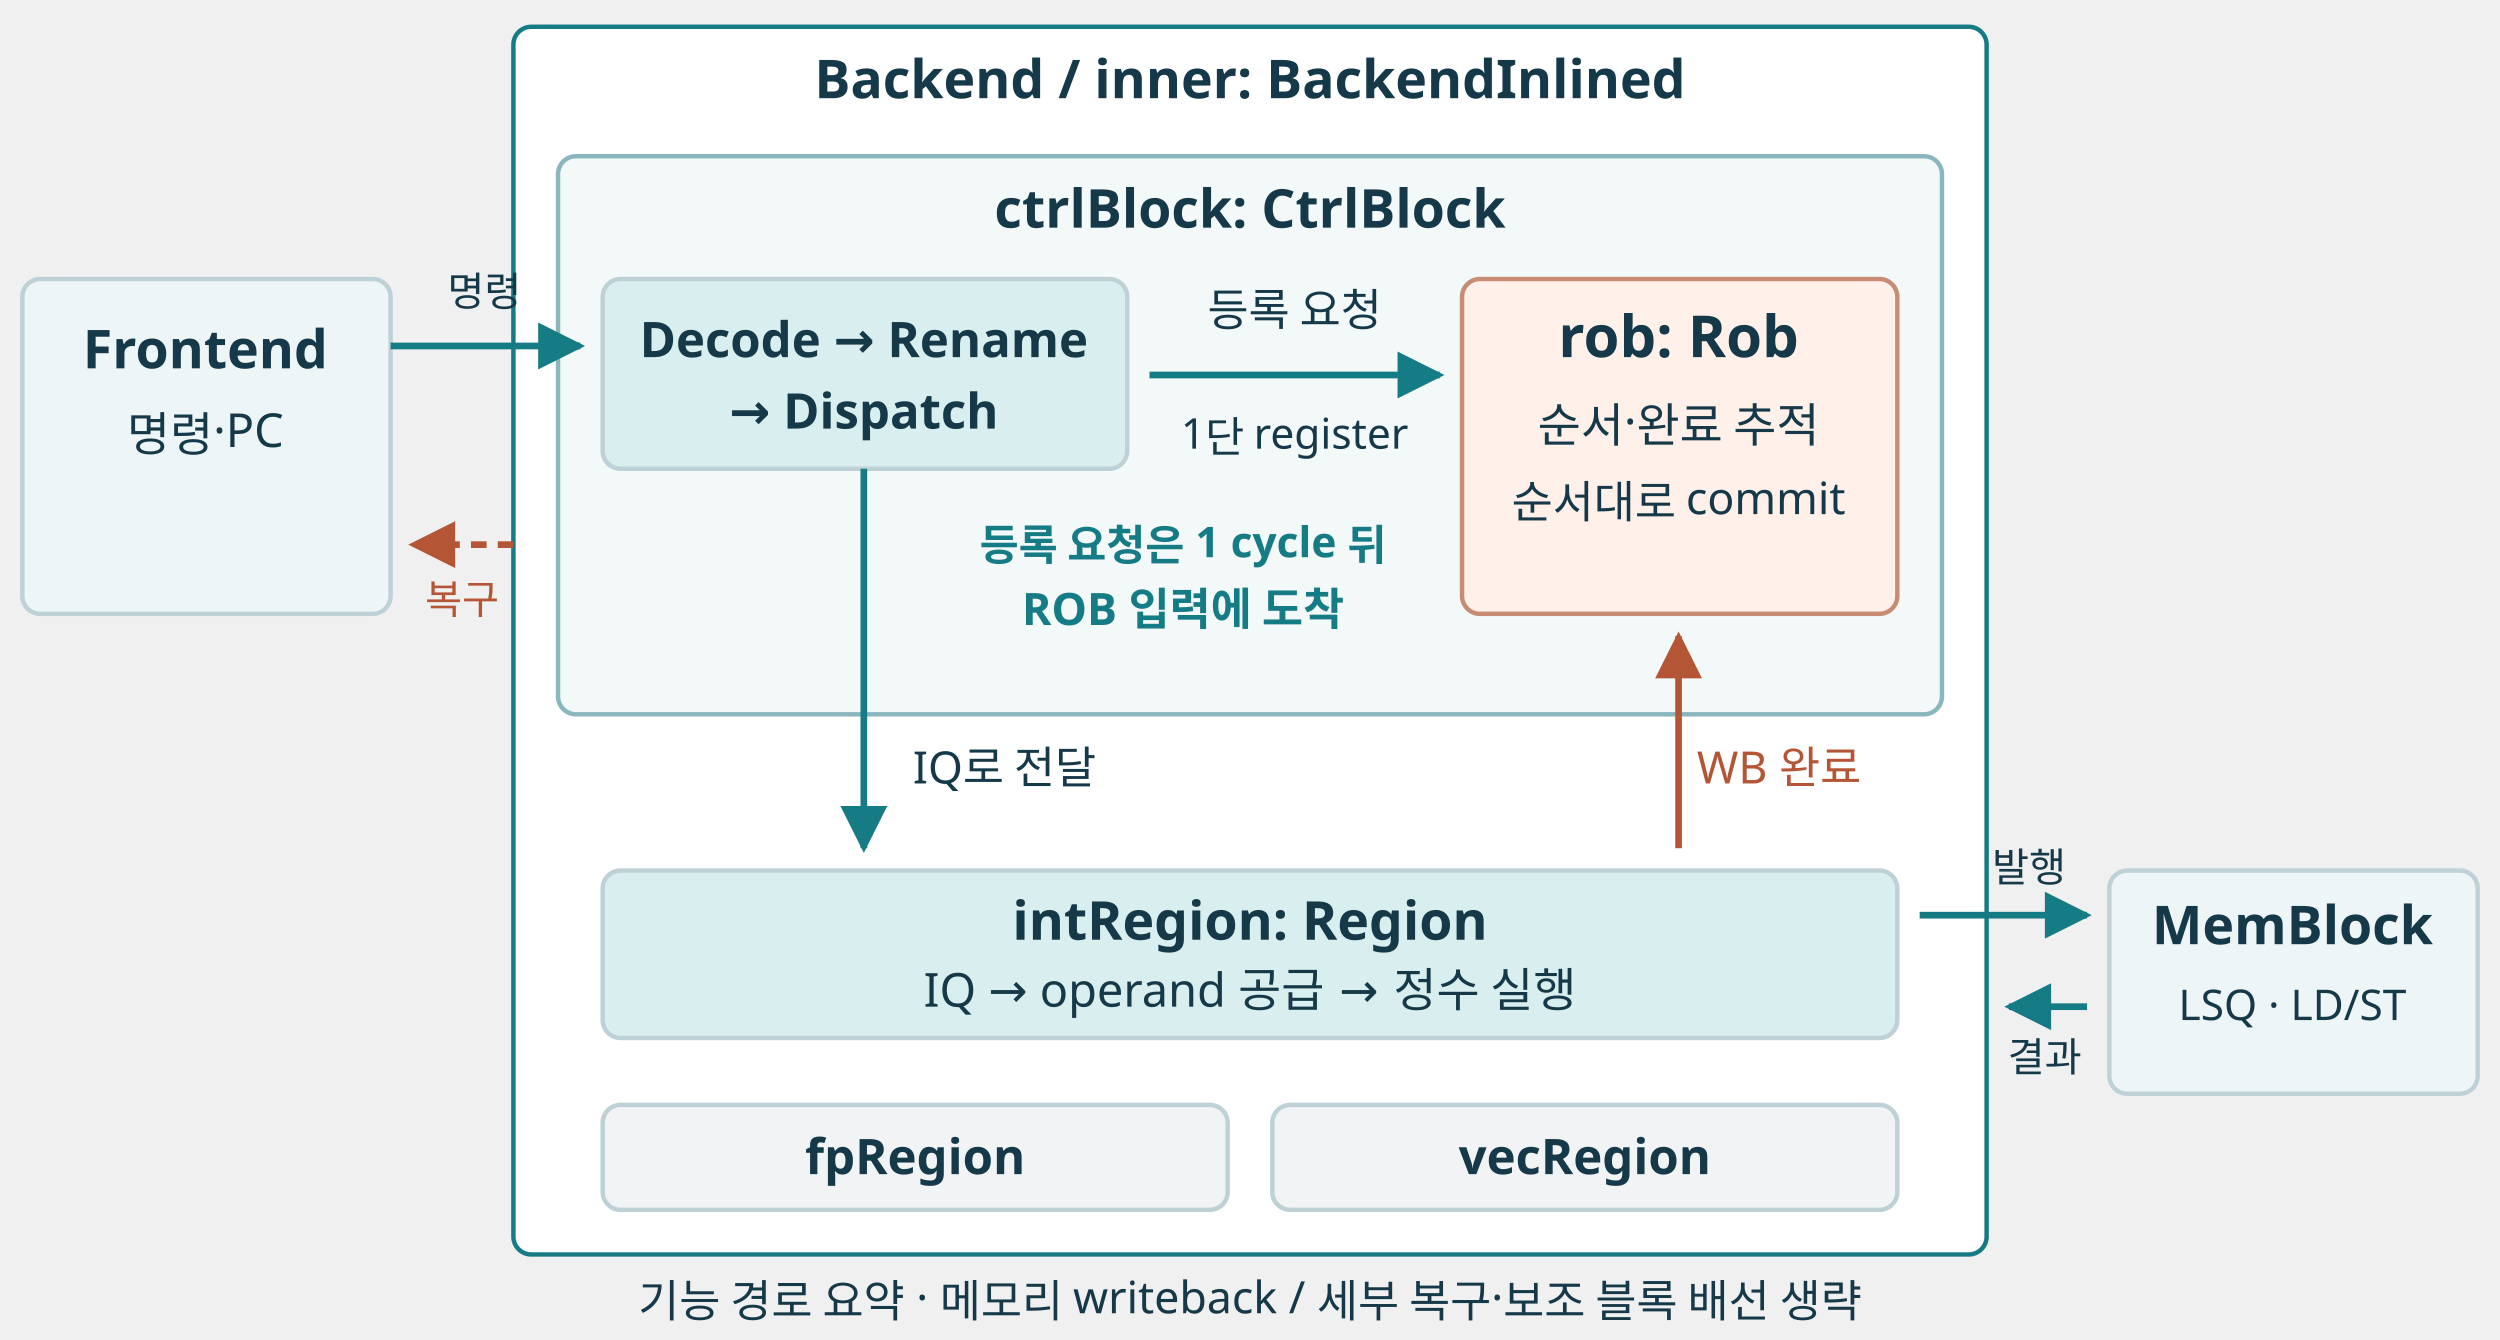
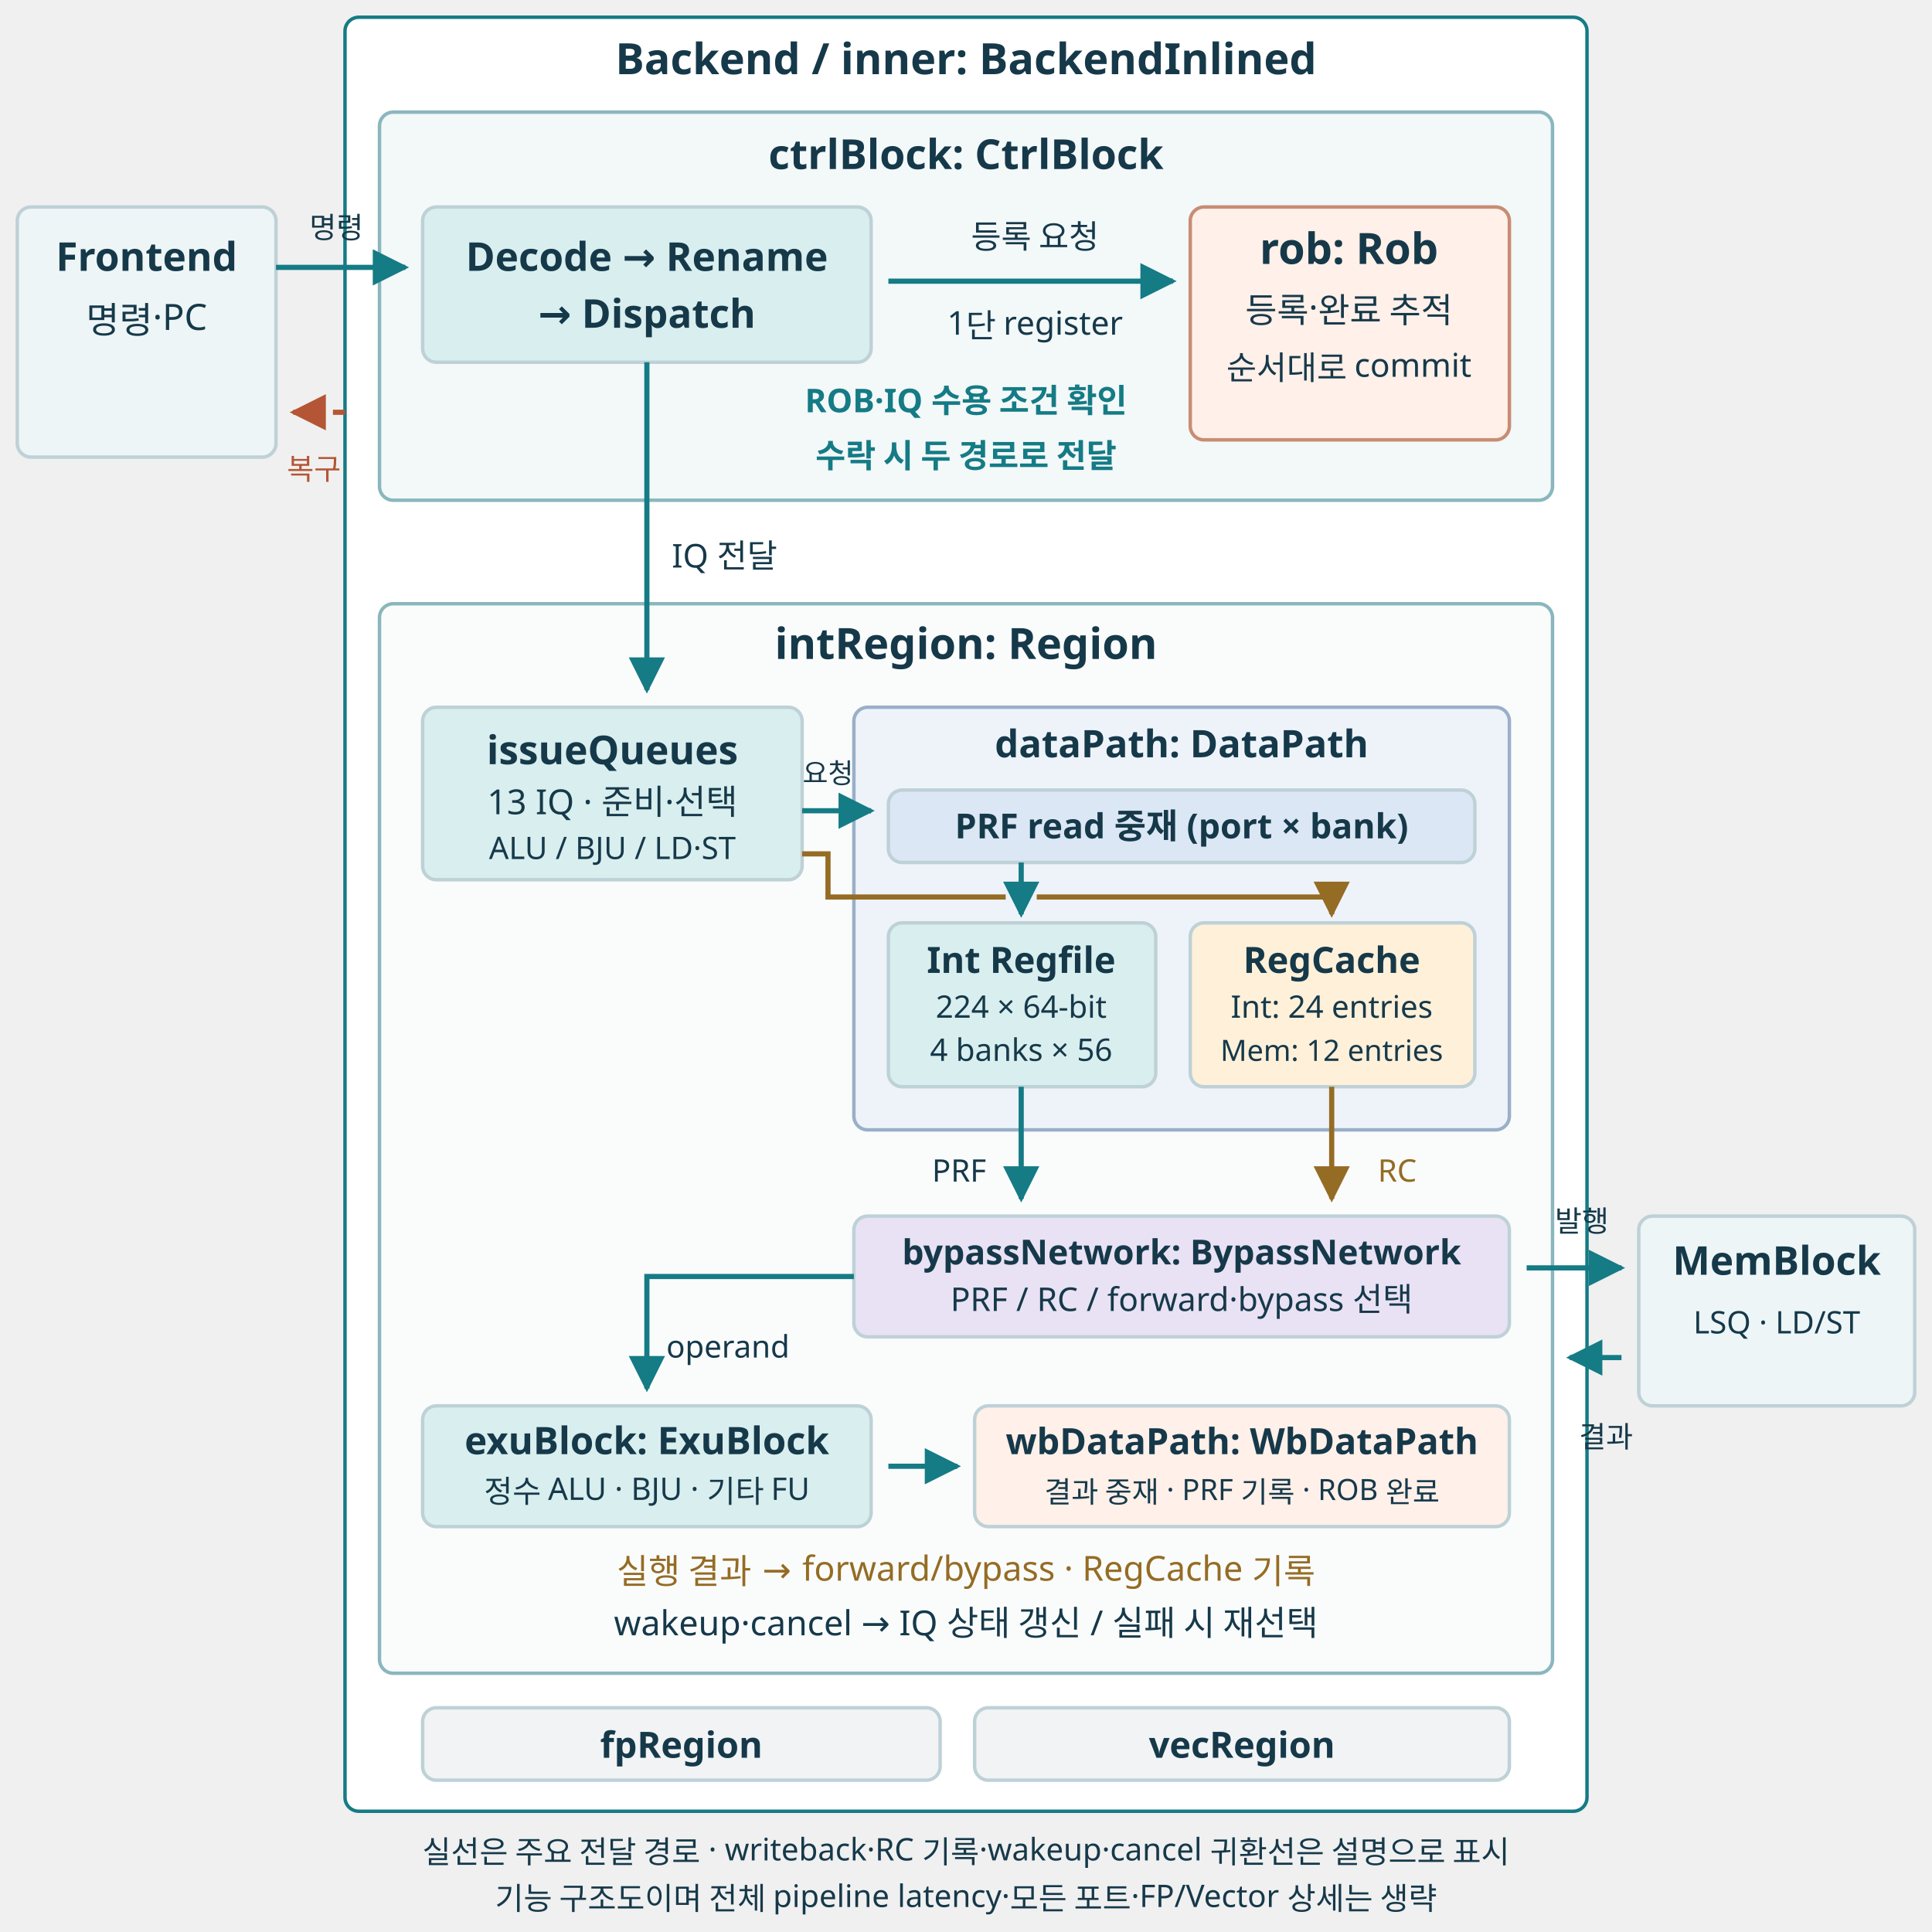
- <svg xmlns="http://www.w3.org/2000/svg" viewBox="0 0 1120 600" width="1120" height="600" role="img" aria-labelledby="be-title-1" style="font-family:'Malgun Gothic','Segoe UI',sans-serif;background:white">
+ <svg xmlns="http://www.w3.org/2000/svg" viewBox="0 0 1120 1120" width="1120" height="1120" role="img" aria-labelledby="be-title-1" style="font-family:'Malgun Gothic','Segoe UI',sans-serif;background:white">
  <defs>
    <marker id="be-arrow-1" viewBox="0 0 10 10" refX="9" refY="5" markerWidth="7" markerHeight="7" orient="auto">
      <path d="M0 0 L10 5 L0 10Z" fill="context-stroke" />
    </marker>
  </defs>
-   <rect x="230" y="12" width="660" height="550" rx="8" fill="#fff" stroke="#157b85" stroke-width="2" />
-   <text x="560" y="44" font-size="24" fill="#16394a" font-weight="700" text-anchor="middle">Backend / inner: BackendInlined</text>
-   <rect x="250" y="70" width="620" height="250" rx="8" fill="#f3f8f9" stroke="#8ab7be" stroke-width="2" />
-   <text x="560" y="102" font-size="24" fill="#16394a" font-weight="700" text-anchor="middle">ctrlBlock: CtrlBlock</text>
-   <rect x="270" y="125" width="235" height="85" rx="8" fill="#d9eeee" stroke="#bed1d7" stroke-width="2" />
-   <text x="387" y="160" font-size="22" fill="#16394a" font-weight="700" text-anchor="middle">Decode → Rename</text>
-   <text x="387" y="192" font-size="22" fill="#16394a" font-weight="700" text-anchor="middle">→ Dispatch</text>
-   <rect x="655" y="125" width="195" height="150" rx="8" fill="#fff0e9" stroke="#c78d74" stroke-width="2" />
-   <text x="752" y="160" font-size="26" fill="#16394a" font-weight="700" text-anchor="middle">rob: Rob</text>
-   <text x="752" y="198" font-size="21" fill="#16394a" font-weight="400" text-anchor="middle">순서·완료 추적</text>
-   <text x="752" y="232" font-size="20" fill="#16394a" font-weight="400" text-anchor="middle">순서대로 commit</text>
-   <path d="M515 168 H645" fill="none" stroke="#157b85" stroke-width="3" marker-end="url(#be-arrow-1)" />
-   <text x="580" y="146" font-size="20" fill="#16394a" font-weight="400" text-anchor="middle">등록 요청</text>
-   <text x="580" y="201" font-size="19" fill="#16394a" font-weight="400" text-anchor="middle">1단 register</text>
-   <text x="530" y="251" font-size="19" fill="#157b85" font-weight="700" text-anchor="middle">등록 요청은 1 cycle 뒤</text>
-   <text x="530" y="280" font-size="20" fill="#157b85" font-weight="700" text-anchor="middle">ROB 입력에 도착</text>
-   <rect x="270" y="390" width="580" height="75" rx="8" fill="#d9eeee" stroke="#bed1d7" stroke-width="2" />
-   <text x="560" y="421" font-size="24" fill="#16394a" font-weight="700" text-anchor="middle">intRegion: Region</text>
-   <text x="560" y="451" font-size="21" fill="#16394a" font-weight="400" text-anchor="middle">IQ → operand 공급 → 정수 실행</text>
-   <path d="M387 210 V380" fill="none" stroke="#157b85" stroke-width="3" marker-end="url(#be-arrow-1)" />
-   <text x="450" y="351" font-size="20" fill="#16394a" font-weight="400" text-anchor="middle">IQ로 전달</text>
-   <path d="M752 380 V285" fill="none" stroke="#b45635" stroke-width="3" marker-end="url(#be-arrow-1)" />
-   <text x="797" y="351" font-size="20" fill="#b45635" font-weight="400" text-anchor="middle">WB 완료</text>
-   <rect x="270" y="495" width="280" height="47" rx="8" fill="#f1f3f5" stroke="#bed1d7" stroke-width="2" />
-   <text x="410" y="526" font-size="22" fill="#16394a" font-weight="700" text-anchor="middle">fpRegion</text>
-   <rect x="570" y="495" width="280" height="47" rx="8" fill="#f1f3f5" stroke="#bed1d7" stroke-width="2" />
-   <text x="710" y="526" font-size="22" fill="#16394a" font-weight="700" text-anchor="middle">vecRegion</text>
-   <rect x="10" y="125" width="165" height="150" rx="8" fill="#edf5f6" stroke="#bed1d7" stroke-width="2" />
-   <text x="92" y="165" font-size="24" fill="#16394a" font-weight="700" text-anchor="middle">Frontend</text>
-   <text x="92" y="202" font-size="21" fill="#16394a" font-weight="400" text-anchor="middle">명령·PC</text>
-   <path d="M175 155 H260" fill="none" stroke="#157b85" stroke-width="3" marker-end="url(#be-arrow-1)" />
-   <text x="217" y="137" font-size="18" fill="#16394a" font-weight="400" text-anchor="middle">명령</text>
-   <path d="M230 244 H185" fill="none" stroke="#b45635" stroke-width="3" stroke-dasharray="7 5" marker-end="url(#be-arrow-1)" />
-   <text x="207" y="275" font-size="18" fill="#b45635" font-weight="400" text-anchor="middle">복구</text>
-   <rect x="945" y="390" width="165" height="100" rx="8" fill="#edf5f6" stroke="#bed1d7" stroke-width="2" />
-   <text x="1027" y="423" font-size="24" fill="#16394a" font-weight="700" text-anchor="middle">MemBlock</text>
-   <text x="1027" y="457" font-size="19" fill="#16394a" font-weight="400" text-anchor="middle">LSQ · LD/ST</text>
-   <path d="M860 410 H935" fill="none" stroke="#157b85" stroke-width="3" marker-end="url(#be-arrow-1)" />
-   <text x="909" y="395" font-size="18" fill="#16394a" font-weight="400" text-anchor="middle">발행</text>
-   <path d="M935 451 H900" fill="none" stroke="#157b85" stroke-width="3" marker-end="url(#be-arrow-1)" />
-   <text x="916" y="480" font-size="18" fill="#16394a" font-weight="400" text-anchor="middle">결과</text>
-   <text x="560" y="590" font-size="20" fill="#16394a" font-weight="400" text-anchor="middle">기능 경로 요약 · 메모리 writeback / 세부 복구·보조 블록 배선 생략</text>
+   <rect x="200" y="10" width="720" height="1040" rx="8" fill="#fff" stroke="#157b85" stroke-width="2" />
+   <text x="560" y="43" font-size="25" fill="#16394a" font-weight="700" text-anchor="middle">Backend / inner: BackendInlined</text>
+   <rect x="220" y="65" width="680" height="225" rx="8" fill="#f3f8f9" stroke="#8ab7be" stroke-width="2" />
+   <text x="560" y="98" font-size="24" fill="#16394a" font-weight="700" text-anchor="middle">ctrlBlock: CtrlBlock</text>
+   <rect x="245" y="120" width="260" height="90" rx="8" fill="#d9eeee" stroke="#bed1d7" stroke-width="2" />
+   <text x="375" y="157" font-size="23" fill="#16394a" font-weight="700" text-anchor="middle">Decode → Rename</text>
+   <text x="375" y="190" font-size="23" fill="#16394a" font-weight="700" text-anchor="middle">→ Dispatch</text>
+   <rect x="690" y="120" width="185" height="135" rx="8" fill="#fff0e9" stroke="#c78d74" stroke-width="2" />
+   <text x="782" y="153" font-size="25" fill="#16394a" font-weight="700" text-anchor="middle">rob: Rob</text>
+   <text x="782" y="187" font-size="20" fill="#16394a" font-weight="400" text-anchor="middle">등록·완료 추적</text>
+   <text x="782" y="220" font-size="19" fill="#16394a" font-weight="400" text-anchor="middle">순서대로 commit</text>
+   <path d="M515 163 H680" fill="none" stroke="#157b85" stroke-width="3" marker-end="url(#be-arrow-1)" />
+   <text x="600" y="144" font-size="19" fill="#16394a" font-weight="400" text-anchor="middle">등록 요청</text>
+   <text x="600" y="194" font-size="19" fill="#16394a" font-weight="400" text-anchor="middle">1단 register</text>
+   <text x="560" y="239" font-size="19" fill="#157b85" font-weight="700" text-anchor="middle">ROB·IQ 수용 조건 확인</text>
+   <text x="560" y="271" font-size="19" fill="#157b85" font-weight="700" text-anchor="middle">수락 시 두 경로로 전달</text>
+   <rect x="220" y="350" width="680" height="620" rx="8" fill="#fafcfc" stroke="#8ab7be" stroke-width="2" />
+   <text x="560" y="382" font-size="25" fill="#16394a" font-weight="700" text-anchor="middle">intRegion: Region</text>
+   <rect x="245" y="410" width="220" height="100" rx="8" fill="#d9eeee" stroke="#bed1d7" stroke-width="2" />
+   <text x="355" y="443" font-size="23" fill="#16394a" font-weight="700" text-anchor="middle">issueQueues</text>
+   <text x="355" y="472" font-size="20" fill="#16394a" font-weight="400" text-anchor="middle">13 IQ · 준비·선택</text>
+   <text x="355" y="498" font-size="18" fill="#16394a" font-weight="400" text-anchor="middle">ALU / BJU / LD·ST</text>
+   <path d="M375 210 V400" fill="none" stroke="#157b85" stroke-width="3" marker-end="url(#be-arrow-1)" />
+   <text x="420" y="329" font-size="19" fill="#16394a" font-weight="400" text-anchor="middle">IQ 전달</text>
+   <rect x="495" y="410" width="380" height="245" rx="8" fill="#eef3fa" stroke="#9aafc8" stroke-width="2" />
+   <text x="685" y="439" font-size="22" fill="#16394a" font-weight="700" text-anchor="middle">dataPath: DataPath</text>
+   <rect x="515" y="458" width="340" height="42" rx="8" fill="#dbe7f4" stroke="#bed1d7" stroke-width="2" />
+   <text x="685" y="486" font-size="20" fill="#16394a" font-weight="700" text-anchor="middle">PRF read 중재 (port × bank)</text>
+   <rect x="515" y="535" width="155" height="95" rx="8" fill="#d9eeee" stroke="#bed1d7" stroke-width="2" />
+   <text x="592" y="564" font-size="21" fill="#16394a" font-weight="700" text-anchor="middle">Int Regfile</text>
+   <text x="592" y="590" font-size="18" fill="#16394a" font-weight="400" text-anchor="middle">224 × 64-bit</text>
+   <text x="592" y="615" font-size="18" fill="#16394a" font-weight="400" text-anchor="middle">4 banks × 56</text>
+   <rect x="690" y="535" width="165" height="95" rx="8" fill="#fff0d9" stroke="#bed1d7" stroke-width="2" />
+   <text x="772" y="564" font-size="21" fill="#16394a" font-weight="700" text-anchor="middle">RegCache</text>
+   <text x="772" y="590" font-size="18" fill="#16394a" font-weight="400" text-anchor="middle">Int: 24 entries</text>
+   <text x="772" y="615" font-size="17" fill="#16394a" font-weight="400" text-anchor="middle">Mem: 12 entries</text>
+   <path d="M465 470 H505" fill="none" stroke="#157b85" stroke-width="3" marker-end="url(#be-arrow-1)" />
+   <text x="480" y="454" font-size="16" fill="#16394a" font-weight="400" text-anchor="middle">요청</text>
+   <path d="M465 495 H480 V520 H583 M601 520 H772 V530" fill="none" stroke="#956c24" stroke-width="3" marker-end="url(#be-arrow-1)" />
+   <path d="M592 500 V530" fill="none" stroke="#157b85" stroke-width="3" marker-end="url(#be-arrow-1)" />
+   <rect x="495" y="705" width="380" height="70" rx="8" fill="#e9e2f4" stroke="#bed1d7" stroke-width="2" />
+   <text x="685" y="733" font-size="20" fill="#16394a" font-weight="700" text-anchor="middle">bypassNetwork: BypassNetwork</text>
+   <text x="685" y="760" font-size="19" fill="#16394a" font-weight="400" text-anchor="middle">PRF / RC / forward·bypass 선택</text>
+   <path d="M592 630 V695" fill="none" stroke="#157b85" stroke-width="3" marker-end="url(#be-arrow-1)" />
+   <text x="556" y="685" font-size="18" fill="#16394a" font-weight="400" text-anchor="middle">PRF</text>
+   <path d="M772 630 V695" fill="none" stroke="#956c24" stroke-width="3" marker-end="url(#be-arrow-1)" />
+   <text x="810" y="685" font-size="18" fill="#956c24" font-weight="400" text-anchor="middle">RC</text>
+   <rect x="245" y="815" width="260" height="70" rx="8" fill="#d9eeee" stroke="#bed1d7" stroke-width="2" />
+   <text x="375" y="843" font-size="22" fill="#16394a" font-weight="700" text-anchor="middle">exuBlock: ExuBlock</text>
+   <text x="375" y="871" font-size="18" fill="#16394a" font-weight="400" text-anchor="middle">정수 ALU · BJU · 기타 FU</text>
+   <path d="M495 740 H375 V805" fill="none" stroke="#157b85" stroke-width="3" marker-end="url(#be-arrow-1)" />
+   <text x="422" y="787" font-size="18" fill="#16394a" font-weight="400" text-anchor="middle">operand</text>
+   <rect x="565" y="815" width="310" height="70" rx="8" fill="#fff0e9" stroke="#bed1d7" stroke-width="2" />
+   <text x="720" y="843" font-size="21" fill="#16394a" font-weight="700" text-anchor="middle">wbDataPath: WbDataPath</text>
+   <text x="720" y="871" font-size="17" fill="#16394a" font-weight="400" text-anchor="middle">결과 중재 · PRF 기록 · ROB 완료</text>
+   <path d="M515 850 H555" fill="none" stroke="#157b85" stroke-width="3" marker-end="url(#be-arrow-1)" />
+   <text x="560" y="918" font-size="20" fill="#956c24" font-weight="400" text-anchor="middle">실행 결과 → forward/bypass · RegCache 기록</text>
+   <text x="560" y="948" font-size="20" fill="#16394a" font-weight="400" text-anchor="middle">wakeup·cancel → IQ 상태 갱신 / 실패 시 재선택</text>
+   <rect x="245" y="990" width="300" height="42" rx="8" fill="#f1f3f5" stroke="#bed1d7" stroke-width="2" />
+   <text x="395" y="1019" font-size="21" fill="#16394a" font-weight="700" text-anchor="middle">fpRegion</text>
+   <rect x="565" y="990" width="310" height="42" rx="8" fill="#f1f3f5" stroke="#bed1d7" stroke-width="2" />
+   <text x="720" y="1019" font-size="21" fill="#16394a" font-weight="700" text-anchor="middle">vecRegion</text>
+   <rect x="10" y="120" width="150" height="145" rx="8" fill="#edf5f6" stroke="#bed1d7" stroke-width="2" />
+   <text x="85" y="157" font-size="23" fill="#16394a" font-weight="700" text-anchor="middle">Frontend</text>
+   <text x="85" y="193" font-size="21" fill="#16394a" font-weight="400" text-anchor="middle">명령·PC</text>
+   <path d="M160 155 H235" fill="none" stroke="#157b85" stroke-width="3" marker-end="url(#be-arrow-1)" />
+   <text x="195" y="138" font-size="17" fill="#16394a" font-weight="400" text-anchor="middle">명령</text>
+   <path d="M200 239 H170" fill="none" stroke="#b45635" stroke-width="3" stroke-dasharray="7 5" marker-end="url(#be-arrow-1)" />
+   <text x="182" y="278" font-size="17" fill="#b45635" font-weight="400" text-anchor="middle">복구</text>
+   <rect x="950" y="705" width="160" height="110" rx="8" fill="#edf5f6" stroke="#bed1d7" stroke-width="2" />
+   <text x="1030" y="739" font-size="23" fill="#16394a" font-weight="700" text-anchor="middle">MemBlock</text>
+   <text x="1030" y="773" font-size="18" fill="#16394a" font-weight="400" text-anchor="middle">LSQ · LD/ST</text>
+   <path d="M885 735 H940" fill="none" stroke="#157b85" stroke-width="3" marker-end="url(#be-arrow-1)" />
+   <text x="917" y="714" font-size="17" fill="#16394a" font-weight="400" text-anchor="middle">발행</text>
+   <path d="M940 787 H910" fill="none" stroke="#157b85" stroke-width="3" marker-end="url(#be-arrow-1)" />
+   <text x="931" y="839" font-size="17" fill="#16394a" font-weight="400" text-anchor="middle">결과</text>
+   <text x="560" y="1080" font-size="18" fill="#16394a" font-weight="400" text-anchor="middle">실선은 주요 전달 경로 · writeback·RC 기록·wakeup·cancel 귀환선은 설명으로 표시</text>
+   <text x="560" y="1107" font-size="18" fill="#16394a" font-weight="400" text-anchor="middle">기능 구조도이며 전체 pipeline latency·모든 포트·FP/Vector 상세는 생략</text>
</svg>
